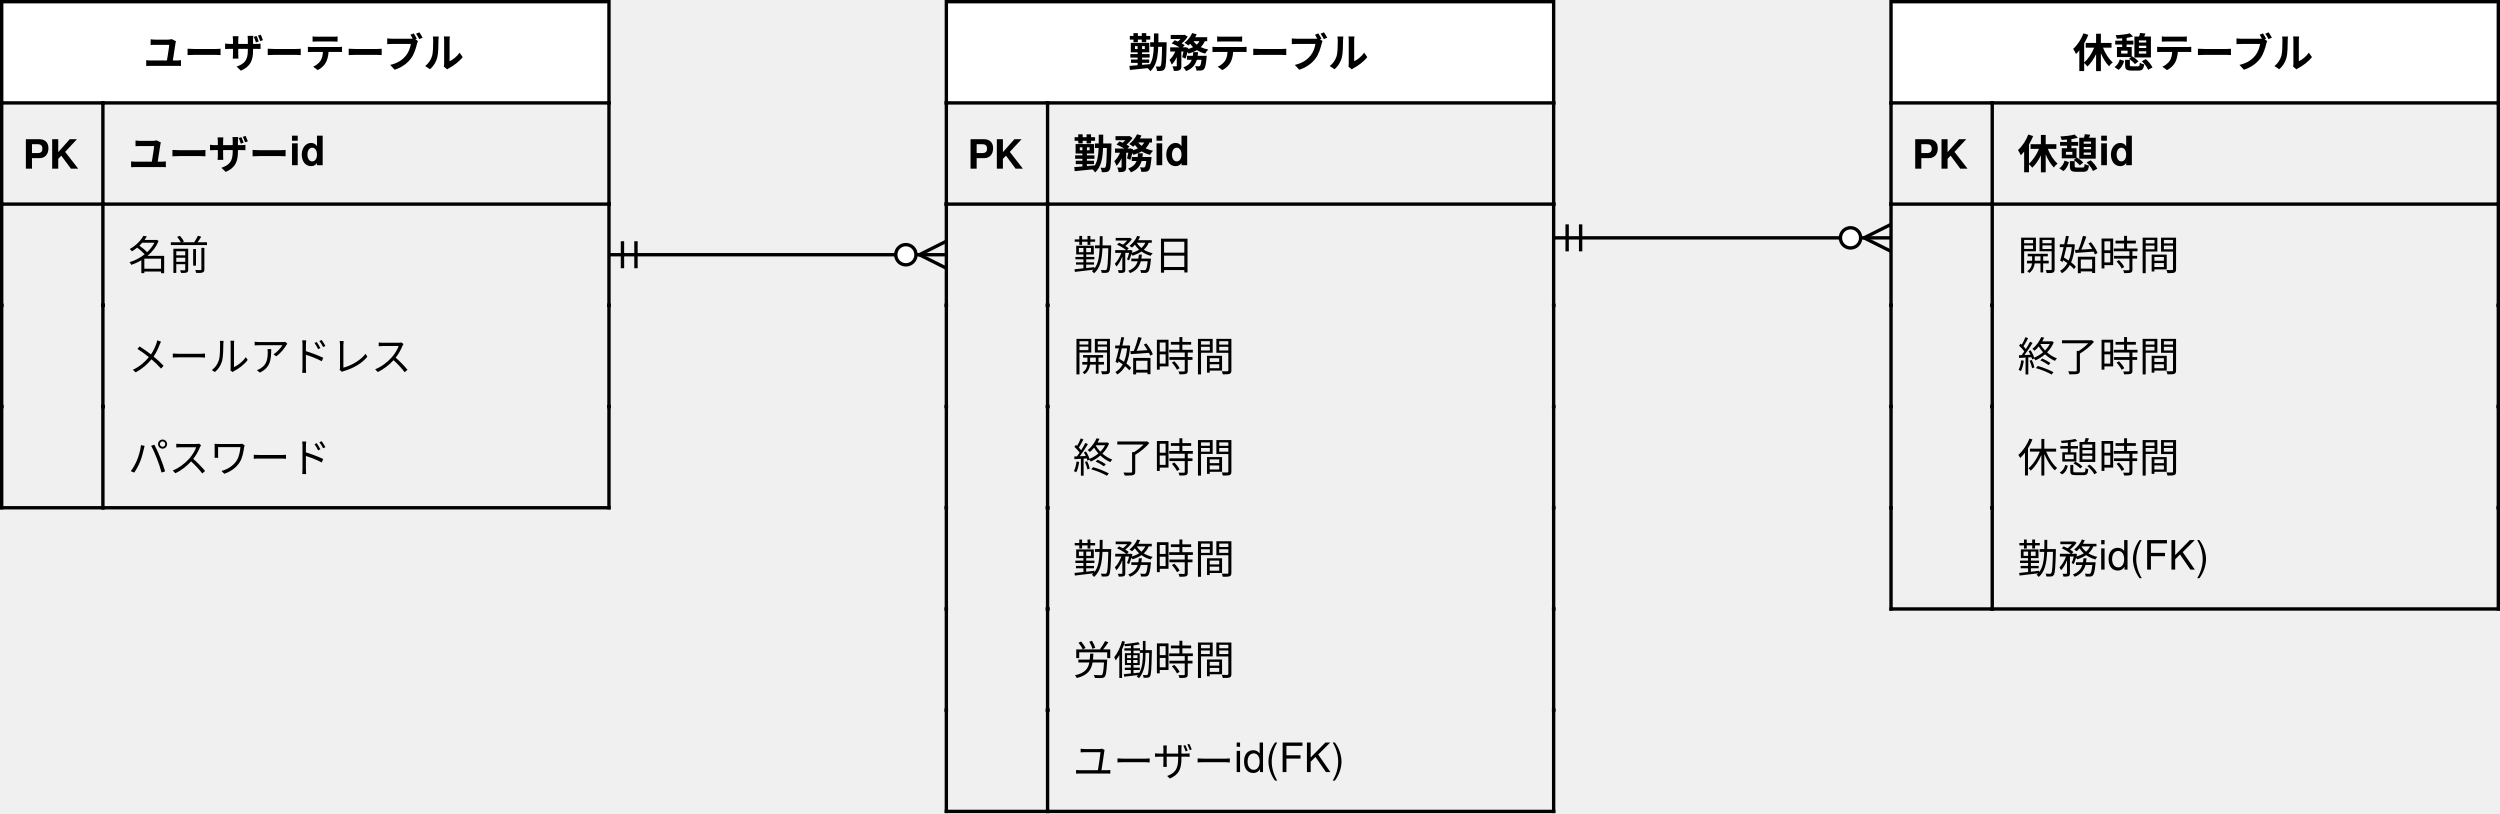
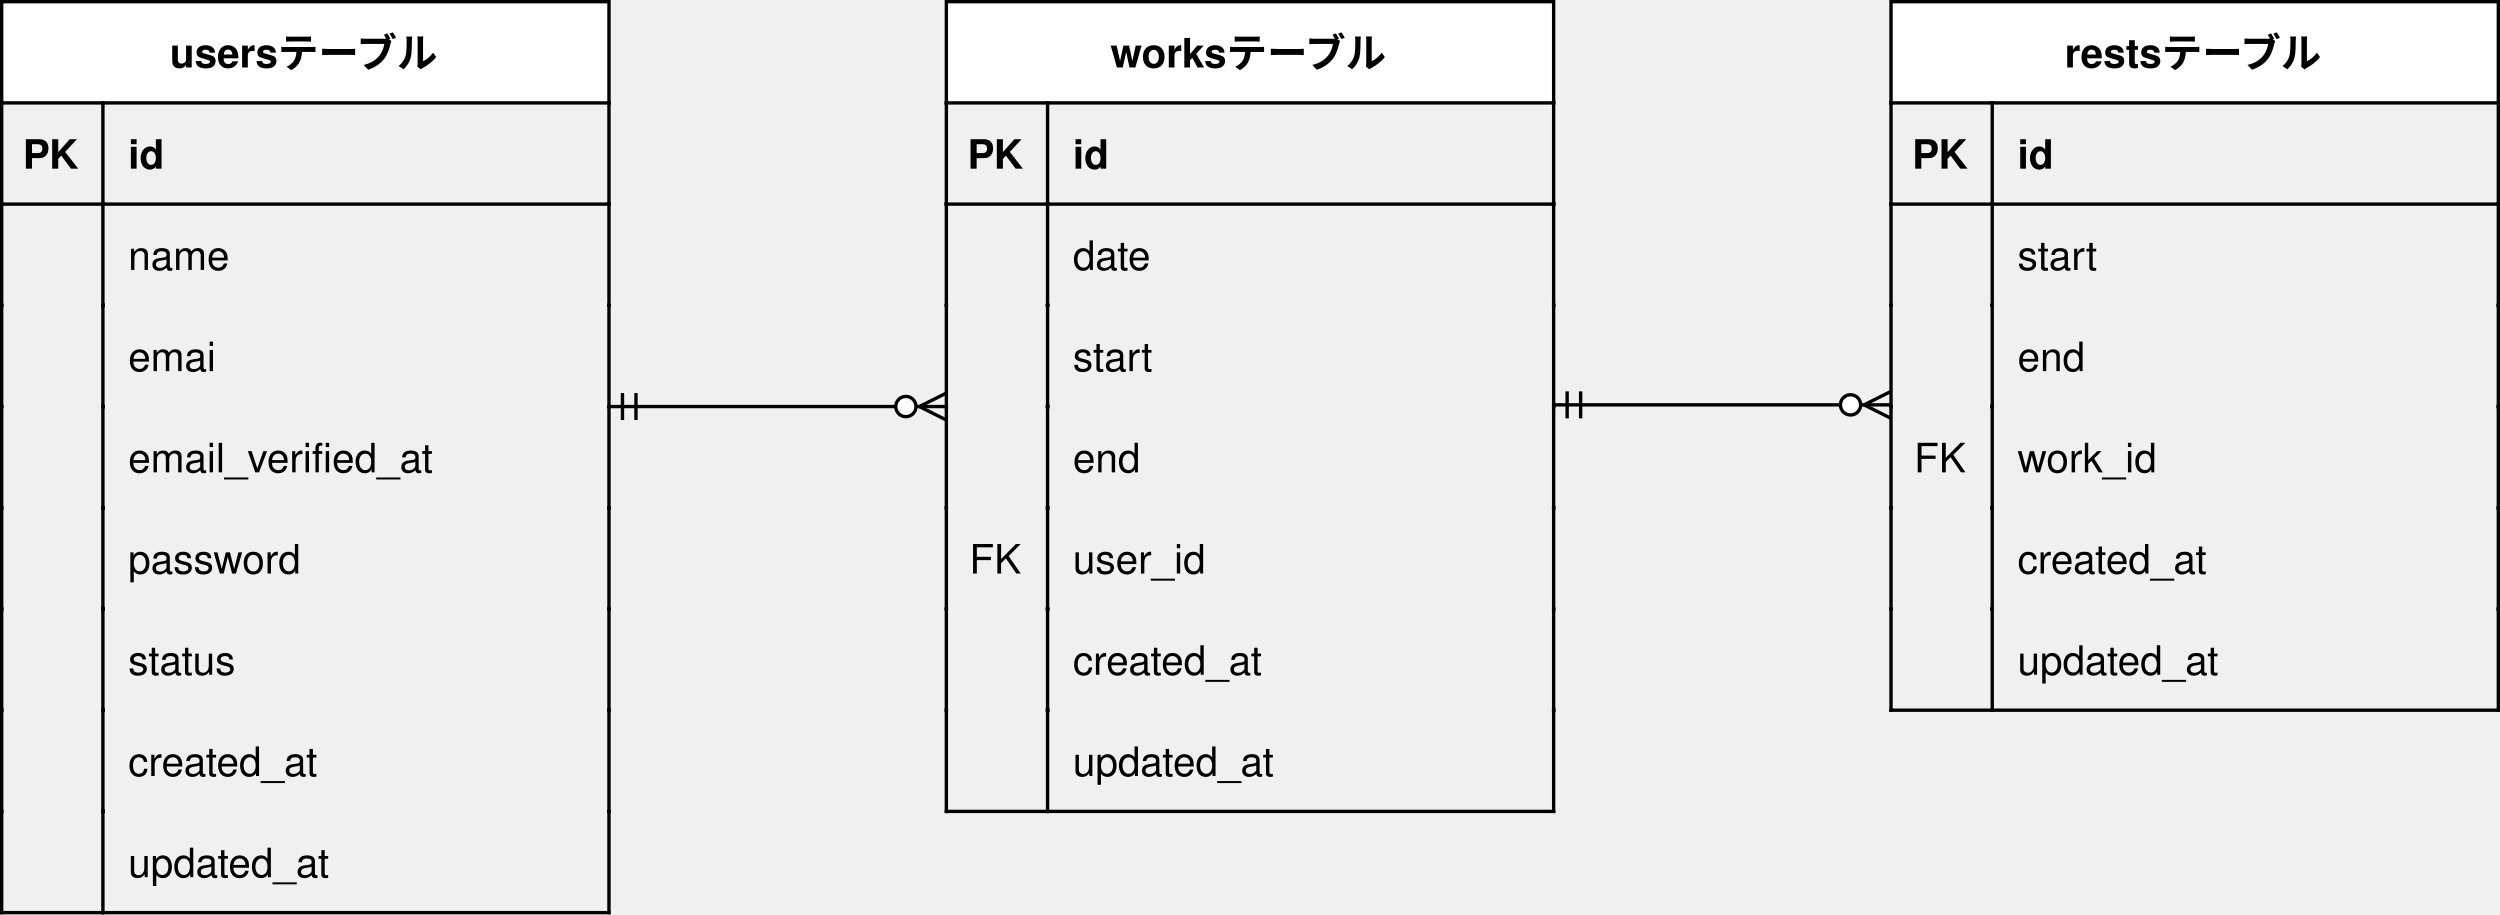
- <svg xmlns="http://www.w3.org/2000/svg" version="1.1" width="741px" height="241px" viewBox="-0.5 -0.5 741 241" content="&lt;mxfile&gt;&lt;diagram id=&quot;d_086beUXorlaXJlo-0V&quot; name=&quot;ページ1&quot;&gt;7Z1db6M4FIZ/DdLuzYiPQOAypO2sNB3tqB1pZy/d4CRoHRw5bpv0168NNiTgdE02pYmhiip8ACec9/gBjg+J5U1X268ErJffcQKR5drJ1vJuLNf1nRH7zw27wjB2vMKwIGlSmOzK8Ji+wcLoSOtzmsCNsBUmijGi6frQOMNZBmf0wAYIwa+Hm80xSg4Ma7CADcPjDKCm9a80ocvCGrrjyv4HTBdL+c5OEBVrnsDsnwXBz5l4P8v15vlfsXoFZF/iQDdLkODXPZN3a3lTgjEtllbbKUTctYduuzuytvzcBGZUZwe32OEFoGdx6NatZ4WeNQnEQjzNF1wrrlnYq2GJpGUSi+OjO+lTdqhrvkjBEzfFGwoIFdJ7NjMwMSlIM0iYwcnbCIH1Js03LyzLFCX3YIefqexItuJ5uoXJQ6E835YFwT3rjDd553PW+aP4MHw1QOkiY8sz5ij+jjGBG/ZZ7sGGlh0wFWEi9m86Vvj6BRIKt3sm4eivEK8gJTu2iVg7EprvDpuvVYA5obAt94PLF0YggnpR9lwJyxaEtmqdvabO7+rzwIMyXmKSvnFVkPDCvmZ5+zVdIZCxwQCSminG+eDPfZ8iNMUIc2EznMGGtnyjhOD1T0AWkArDGqcZzQ/Zj9mLOWFqf/Etn33WKWs7VZu9+OaETnG2oYTFEO8DMilfIZczpngtOkVwLvsnwsV8+QlTileawrvawgulPU2lvTMIPWoI/ePbUanZUdEUoAeGUJAtUCFMTlRQCaNQT+nP0od159aHHmaem6Ocess0SWCm4XNP2+d7TvZa+lh0VrmjdW8AMZhkgLLoZ8ezaQhXfk4tLf2T4Mz2/ly9JVqLbePNGszSbHFf7BnUAsL/8IDYHh+E/lkDRKu780ZIMGBdC+v2R2A96BDrY32huxnkMEllf6cyPdB2uEFMDxVM963ItsIbvhBGfOHC+f2xYpvM62jg9efxOuqQ1zKRYRSwI22PGwRsx2kqKa7CnXr6YxKLy/GJ3IbxXKwqr9QjE/GuHxom491RpNMGvnfFd8ftEvAtMmpXA3hH3+cmEb6ZM5PpbKeCtsD4XSMJbiTPW0SC0UBXpeDYXVpsTUZiIZKhMcyGtIsXSeuW0yHlhv+L3kPi7HzzIeUgucgJEaeZOjNiRsTpZfrMUefPDoHcjxmQFgFg9Cl6yKmd756rPcq7nASRVwxm3XP1MqvmqrJqzQvrwIrG1sS/dJx/sO4m47tM8wz4/gx8dzkn0qYI7Wrw3SJNaRK+VSmziCc8GLgZvifjfCHgEA/lqsgzkeMtAsBkjkfBgO3usN3pVEc0vn5MR73MlkSqbMnYiv0cyiMrnuRZ6z5gukUAGI3p47NVA6bPj2m/Q0w7tn1U2+vhdC+zIY6tnQ4xH9RDXqQIiePqDqRWxFAjXlTwPk7qsFNSj66T1P/l4yJmDUf1kZKQiRUXqPbyUn5TUX1qCJjM6nDIfXR4UV3W1neB6tCA3EfYy9xHqMp96Dw9+9vdt99NofWJYWAyrEeKRyl5KmyaV/sGPCE2GUo6907v+vESyAxE22+4CM9A6pFivA9n5RNLOstBcpElnaNmyZcRJZ1lCPfqRC1PAe8CuR8lnS0CwORTtK/Ihg4oP/EGqz3Kuyzp9F19qa/mhsvXv3IyieOK8q6e1gS1CACjOa6oEhs43hnHu6zt9BVZ8evn+Ejb5SZxXPFsZE+LhloEgNEcb/HtYwPHz87xTos9/RZptOsBub7PTQK54slIRaa7FyDXDwCTQR4N3O6S211Wf376uD1H8aer7WKDMB2pnqVqfqWBqdPSLUQ3Gs0aN9D5FEOBYcfloKYrJIYbzJIJ/90L1rx9eIME/8TfQbaT8K7WrUCW/JlrzxQgu19y9PLG37zxxZfNm+3+yhvJdc1pYyqpblXPOsPk4Gc33h3WZTn7wUyxNBKIAE1f4MFbviP0D35aqULIrX35kCPLkGQXG/xMZlDsVQnb6Kj+LUZuLUgKLzT6OanwUCNVft4I0VT6YlT17bqq9mmq1gsZGh2dLCtrVj/uUmxe/YCOd/sv&lt;/diagram&gt;&lt;/mxfile&gt;" style="background-color: rgb(255, 255, 255);">
+ <svg xmlns="http://www.w3.org/2000/svg" version="1.1" width="741px" height="271px" viewBox="-0.5 -0.5 741 271" content="&lt;mxfile&gt;&lt;diagram id=&quot;I6v9qd1ZZ4Esc3C-D2cO&quot; name=&quot;ページ1&quot;&gt;7Z1db+I4FIZ/TW4rkpAAl4V2dqVttaN2pN29qlxiIJoQR44ZaH/92sTmyzGlKLjMiUdoGp8khpzXeYKdN8YLR/PVHxQVs0eS4MwLOsnKC++8IPDDQZf/EZG3KtLrhlVgStOkCnW2gef0Hcs9VXSRJriUsSrECMlYWuwHxyTP8ZjtxRClZLm/2YRkyV6gQFOsBZ7HKNOj/6QJm1XRftDbxv/E6XSm3tmPB9WaVzT+OaVkkcv384Jwsv5XrZ4jVZc80HKGErLcCYX3XjiihLBqab4a4Uzkdj9t3wxrN5+b4pydskNQ7fALZQt56IsS09K7D70+f8VyYTiSCwMVuR3KA2BvKmn8WAqxyNCrCA1LhiiT2oYdHuBqMZTmmPKAvy5nGSrKdL15FZmlWfKA3siCqYpUaThJVzh5qqQV23KVH3hloigqn/DKn+WHEatRlk5zvjzmmRDvOKS45J/lAZVsUwGXCSdyf5kITBleGZPpbyTiTR+TOWb0jW8id+hKUWWj78victuCfBWb7bSeoCeDSLba6abmrXJ8QYpXL2SoCXlcnyfR6oYzQtN3oUoms7Cr2bq8TOcZynlrR8lBaEjWZ/c692mWjUhGhLA5ybGmrdgooaT4gegUMxkoSJqz9SFHQ/7iSRh1biIv4p91xMv+tsxfYnPKRiQvGeVtSNSBuZRLLOQcMlLISjM8UfVTmWKx/EoYI/PzhQ/qhZdKhycqHTYgdFcT+vtfRqn5IbAUZU+ckSifZpUwa2SirTA16tXmc5PDw+QennqEJ3OSrbE2S5ME5+flPKzP+U6Sw0/mWFa2Tcena0MZh0mOGG/9/HhKTbjN5zxJy0jTkq/5Wi0VNqtth2WBxmk+faj2jA/Eji4u9sp8gkWNin9Sdc2qHztkn4TsziWQHVtEdu90oe2c5DhJVX0N8joGz+u+JmSO5tgbBd5tp+b/Kyf5ZWWHTO6BI/fXkXtgkdxqPAI6ugfg0e37mpJ4jtKWMNqgL2RG+/rQloO0NUj7gU1K1wx+XcM3sMuw2jdkHhKs9UEuAevshacmnaQ4eUGsJeQ2qQ0a3X1HanukjmySegATyX3wSA70nlCBynJJaNIWEhtEhkxidbfJkdgGiU+9YdwEidW9J2AkrhosbBLr9434+cYWZUs4bJIYNId9x2FrHN6M+lrhMMwBZZNTChKH9VGnMcW89haNTnxgiAPJYt/8zcmxuHEWdy2y2I9BsrhqsKBZ7OsWm0WRtIvFJpkhs7jGWrUk9Kfzr5vayPEmogb5Pmtg7zbxRVg3V7nrbJMO9t7RC61NC3uNfwqqhz2Af2dA1e5c7Ga5IV+DQ91Z5cDdZAfpOLhtGtnD4HSpf+ceUwh/9CrUR69Ef+nauX1hgUFzWjdVOU7b47RN23qoP1gIk9Pw7/aGtXd7aVsGtUwKgwb1J54XdKBuHNRWrethzagXXOt6aMg8JF7rY1s4v/rhkAvrC5nWXfOp6uDcPJxtutW7+sjWt68ep74MmKtGDBrMXX3sSkx19XL9Y9UX1hg0nM2ODgfn5uFs08De7cEkMfxZVLp6n6d1xkmTzKBhbH74z8G4cRhbdbGrxgQNxvDnRYn0Pk7rnJMmmSHDONK7Q5SDyzknDW3k+A3juHOmc9JvAr5u7t/TLrRnSl+dKlfhnIzaM/tv1ILpf938vx/KDfoa7OaRvGgP6QNw23ROqveC7siJ4PeYYr3H1CZHjklhyKCO9c6SA7U9UNu0TsatmksyNiQeEq5r5pJsjSHHpC9oWLv5GSyy2apbMtbN0EANOTH8ORvi+mf322PIMWkMGs5ual+bcLbpllQ/gQmNxPCf4Fe/P9lmQ45JZsgw7rlZJW3C2KY7sgdzeLkH/8H8nj4A1TpDjklm0DA+4fH89b3XCrx+INDM5pk8wXCe3IofPufF+6d3TMkP8ojyN4Xr7bo5ypO/19rzdNO3f9X5Kgr/icJNpIp3q92Vd4rkdYLiRPtB9QPvTNBhCuye2by4q0GnRoNNkOIMsfTX/pseEfq7uJBsm1BwMNVZ0DkQtyQLOsZyr62wWkWHc6b5hxVVR61VdE4LOeGp/t+5hXxda4gO7Fv+YHATndceDp1gNVWd3SJ4kRLCdjenqJg9kgSLLf4H&lt;/diagram&gt;&lt;/mxfile&gt;" style="background-color: rgb(255, 255, 255);">
  <defs>
    <clipPath id="mx-clip-0-30-30-30-0">
      <rect x="0" y="30" width="30" height="30" />
    </clipPath>
    <clipPath id="mx-clip-36-30-144-30-0">
      <rect x="36" y="30" width="144" height="30" />
    </clipPath>
    <clipPath id="mx-clip-36-60-144-30-0">
      <rect x="36" y="60" width="144" height="30" />
    </clipPath>
    <clipPath id="mx-clip-36-90-144-30-0">
      <rect x="36" y="90" width="144" height="30" />
    </clipPath>
+     <clipPath id="mx-clip-0-120-30-30-0">
+       <rect x="0" y="120" width="30" height="30" />
+     </clipPath>
    <clipPath id="mx-clip-36-120-144-30-0">
      <rect x="36" y="120" width="144" height="30" />
    </clipPath>
+     <clipPath id="mx-clip-36-150-144-30-0">
+       <rect x="36" y="150" width="144" height="30" />
+     </clipPath>
+     <clipPath id="mx-clip-36-180-144-30-0">
+       <rect x="36" y="180" width="144" height="30" />
+     </clipPath>
+     <clipPath id="mx-clip-36-210-144-30-0">
+       <rect x="36" y="210" width="144" height="30" />
+     </clipPath>
+     <clipPath id="mx-clip-36-240-144-30-0">
+       <rect x="36" y="240" width="144" height="30" />
+     </clipPath>
    <clipPath id="mx-clip-280-30-30-30-0">
      <rect x="280" y="30" width="30" height="30" />
    </clipPath>
    <clipPath id="mx-clip-316-30-144-30-0">
      <rect x="316" y="30" width="144" height="30" />
    </clipPath>
    <clipPath id="mx-clip-316-60-144-30-0">
      <rect x="316" y="60" width="144" height="30" />
    </clipPath>
    <clipPath id="mx-clip-316-90-144-30-0">
      <rect x="316" y="90" width="144" height="30" />
    </clipPath>
+     <clipPath id="mx-clip-280-120-30-30-0">
+       <rect x="280" y="120" width="30" height="30" />
+     </clipPath>
    <clipPath id="mx-clip-316-120-144-30-0">
      <rect x="316" y="120" width="144" height="30" />
    </clipPath>
+     <clipPath id="mx-clip-280-150-30-30-0">
+       <rect x="280" y="150" width="30" height="30" />
+     </clipPath>
    <clipPath id="mx-clip-316-150-144-30-0">
      <rect x="316" y="150" width="144" height="30" />
    </clipPath>
    <clipPath id="mx-clip-316-180-144-30-0">
      <rect x="316" y="180" width="144" height="30" />
    </clipPath>
    <clipPath id="mx-clip-316-210-144-30-0">
      <rect x="316" y="210" width="144" height="30" />
    </clipPath>
    <clipPath id="mx-clip-560-30-30-30-0">
      <rect x="560" y="30" width="30" height="30" />
    </clipPath>
    <clipPath id="mx-clip-596-30-144-30-0">
      <rect x="596" y="30" width="144" height="30" />
    </clipPath>
    <clipPath id="mx-clip-596-60-144-30-0">
      <rect x="596" y="60" width="144" height="30" />
    </clipPath>
+     <clipPath id="mx-clip-560-90-30-30-0">
+       <rect x="560" y="90" width="30" height="30" />
+     </clipPath>
    <clipPath id="mx-clip-596-90-144-30-0">
      <rect x="596" y="90" width="144" height="30" />
    </clipPath>
+     <clipPath id="mx-clip-560-120-30-30-0">
+       <rect x="560" y="120" width="30" height="30" />
+     </clipPath>
    <clipPath id="mx-clip-596-120-144-30-0">
      <rect x="596" y="120" width="144" height="30" />
    </clipPath>
    <clipPath id="mx-clip-596-150-144-30-0">
      <rect x="596" y="150" width="144" height="30" />
+     </clipPath>
+     <clipPath id="mx-clip-596-180-144-30-0">
+       <rect x="596" y="180" width="144" height="30" />
    </clipPath>
  </defs>
  <g>
    <path d="M 0 30 L 0 0 L 180 0 L 180 30" fill="rgb(255, 255, 255)" stroke="rgb(0, 0, 0)" stroke-miterlimit="10" pointer-events="all" />
-     <path d="M 0 30 L 0 150 L 180 150 L 180 30" fill="none" stroke="rgb(0, 0, 0)" stroke-miterlimit="10" pointer-events="none" />
+     <path d="M 0 30 L 0 270 L 180 270 L 180 30" fill="none" stroke="rgb(0, 0, 0)" stroke-miterlimit="10" pointer-events="none" />
    <path d="M 0 30 L 180 30" fill="none" stroke="rgb(0, 0, 0)" stroke-miterlimit="10" pointer-events="none" />
-     <path d="M 30 30 L 30 60 L 30 90 L 30 120 L 30 150" fill="none" stroke="rgb(0, 0, 0)" stroke-miterlimit="10" pointer-events="none" />
+     <path d="M 30 30 L 30 60 L 30 90 L 30 120 L 30 150 L 30 180 L 30 210 L 30 240 L 30 270" fill="none" stroke="rgb(0, 0, 0)" stroke-miterlimit="10" pointer-events="none" />
    <g fill="rgb(0, 0, 0)" font-family="Helvetica" font-weight="bold" pointer-events="none" text-anchor="middle" font-size="12px">
-       <text x="89.5" y="19.5">ユーザーテーブル</text>
+       <text x="89.5" y="19.5">usersテーブル</text>
    </g>
    <path d="M 0 30 M 180 30 M 180 60 L 0 60" fill="none" stroke="rgb(0, 0, 0)" stroke-linecap="square" stroke-miterlimit="10" pointer-events="none" />
    <path d="M 0 30 M 30 30 M 30 60 M 0 60" fill="none" stroke="rgb(0, 0, 0)" stroke-linecap="square" stroke-miterlimit="10" pointer-events="none" />
    <g fill="rgb(0, 0, 0)" font-family="Helvetica" font-weight="bold" pointer-events="none" clip-path="url(#mx-clip-0-30-30-30-0)" text-anchor="middle" font-size="12px">
      <text x="14.5" y="49.5">PK</text>
    </g>
    <path d="M 30 30 M 180 30 M 180 60 M 30 60" fill="none" stroke="rgb(0, 0, 0)" stroke-linecap="square" stroke-miterlimit="10" pointer-events="none" />
    <g fill="rgb(0, 0, 0)" font-family="Helvetica" font-weight="bold" text-decoration="underline" pointer-events="none" clip-path="url(#mx-clip-36-30-144-30-0)" font-size="12px">
-       <text x="37.5" y="49.5">ユーザーid</text>
+       <text x="37.5" y="49.5">id</text>
    </g>
    <path d="M 0 60 M 30 60 M 30 90 M 0 90" fill="none" stroke="rgb(0, 0, 0)" stroke-linecap="square" stroke-miterlimit="10" pointer-events="none" />
    <path d="M 30 60 M 180 60 M 180 90 M 30 90" fill="none" stroke="rgb(0, 0, 0)" stroke-linecap="square" stroke-miterlimit="10" pointer-events="none" />
    <g fill="rgb(0, 0, 0)" font-family="Helvetica" pointer-events="none" clip-path="url(#mx-clip-36-60-144-30-0)" font-size="12px">
-       <text x="37.5" y="79.5">名前</text>
+       <text x="37.5" y="79.5">name    </text>
    </g>
    <path d="M 0 90 M 30 90 M 30 120 M 0 120" fill="none" stroke="rgb(0, 0, 0)" stroke-linecap="square" stroke-miterlimit="10" pointer-events="none" />
    <path d="M 30 90 M 180 90 M 180 120 M 30 120" fill="none" stroke="rgb(0, 0, 0)" stroke-linecap="square" stroke-miterlimit="10" pointer-events="none" />
    <g fill="rgb(0, 0, 0)" font-family="Helvetica" pointer-events="none" clip-path="url(#mx-clip-36-90-144-30-0)" font-size="12px">
-       <text x="37.5" y="109.5">メールアドレス</text>
+       <text x="37.5" y="109.5">emai</text>
    </g>
    <path d="M 0 120 M 30 120 M 30 150 M 0 150" fill="none" stroke="rgb(0, 0, 0)" stroke-linecap="square" stroke-miterlimit="10" pointer-events="none" />
+     <g fill="rgb(0, 0, 0)" font-family="Helvetica" pointer-events="none" clip-path="url(#mx-clip-0-120-30-30-0)" text-anchor="middle" font-size="12px" />
    <path d="M 30 120 M 180 120 M 180 150 M 30 150" fill="none" stroke="rgb(0, 0, 0)" stroke-linecap="square" stroke-miterlimit="10" pointer-events="none" />
    <g fill="rgb(0, 0, 0)" font-family="Helvetica" pointer-events="none" clip-path="url(#mx-clip-36-120-144-30-0)" font-size="12px">
-       <text x="37.5" y="139.5">パスワード</text>
+       <text x="37.5" y="139.5">email_verified_at</text>
+     </g>
+     <path d="M 0 150 M 30 150 M 30 180 M 0 180" fill="none" stroke="rgb(0, 0, 0)" stroke-linecap="square" stroke-miterlimit="10" pointer-events="none" />
+     <path d="M 30 150 M 180 150 M 180 180 M 30 180" fill="none" stroke="rgb(0, 0, 0)" stroke-linecap="square" stroke-miterlimit="10" pointer-events="none" />
+     <g fill="rgb(0, 0, 0)" font-family="Helvetica" pointer-events="none" clip-path="url(#mx-clip-36-150-144-30-0)" font-size="12px">
+       <text x="37.5" y="169.5">password</text>
+     </g>
+     <path d="M 0 180 M 30 180 M 30 210 M 0 210" fill="none" stroke="rgb(0, 0, 0)" stroke-linecap="square" stroke-miterlimit="10" pointer-events="none" />
+     <path d="M 30 180 M 180 180 M 180 210 M 30 210" fill="none" stroke="rgb(0, 0, 0)" stroke-linecap="square" stroke-miterlimit="10" pointer-events="none" />
+     <g fill="rgb(0, 0, 0)" font-family="Helvetica" pointer-events="none" clip-path="url(#mx-clip-36-180-144-30-0)" font-size="12px">
+       <text x="37.5" y="199.5">status</text>
+     </g>
+     <path d="M 0 210 M 30 210 M 30 240 M 0 240" fill="none" stroke="rgb(0, 0, 0)" stroke-linecap="square" stroke-miterlimit="10" pointer-events="none" />
+     <path d="M 30 210 M 180 210 M 180 240 M 30 240" fill="none" stroke="rgb(0, 0, 0)" stroke-linecap="square" stroke-miterlimit="10" pointer-events="none" />
+     <g fill="rgb(0, 0, 0)" font-family="Helvetica" pointer-events="none" clip-path="url(#mx-clip-36-210-144-30-0)" font-size="12px">
+       <text x="37.5" y="229.5">created_at</text>
+     </g>
+     <path d="M 0 240 M 30 240 M 30 270 M 0 270" fill="none" stroke="rgb(0, 0, 0)" stroke-linecap="square" stroke-miterlimit="10" pointer-events="none" />
+     <path d="M 30 240 M 180 240 M 180 270 M 30 270" fill="none" stroke="rgb(0, 0, 0)" stroke-linecap="square" stroke-miterlimit="10" pointer-events="none" />
+     <g fill="rgb(0, 0, 0)" font-family="Helvetica" pointer-events="none" clip-path="url(#mx-clip-36-240-144-30-0)" font-size="12px">
+       <text x="37.5" y="259.5">updated_at</text>
    </g>
    <path d="M 280 30 L 280 0 L 460 0 L 460 30" fill="rgb(255, 255, 255)" stroke="rgb(0, 0, 0)" stroke-miterlimit="10" pointer-events="none" />
    <path d="M 280 30 L 280 240 L 460 240 L 460 30" fill="none" stroke="rgb(0, 0, 0)" stroke-miterlimit="10" pointer-events="none" />
    <path d="M 280 30 L 460 30" fill="none" stroke="rgb(0, 0, 0)" stroke-miterlimit="10" pointer-events="none" />
    <path d="M 310 30 L 310 60 L 310 90 L 310 120 L 310 150 L 310 180 L 310 210 L 310 240" fill="none" stroke="rgb(0, 0, 0)" stroke-miterlimit="10" pointer-events="none" />
    <g fill="rgb(0, 0, 0)" font-family="Helvetica" font-weight="bold" pointer-events="none" text-anchor="middle" font-size="12px">
-       <text x="369.5" y="19.5">勤務テーブル</text>
+       <text x="369.5" y="19.5">worksテーブル</text>
    </g>
    <path d="M 280 30 M 460 30 M 460 60 L 280 60" fill="none" stroke="rgb(0, 0, 0)" stroke-linecap="square" stroke-miterlimit="10" pointer-events="none" />
    <path d="M 280 30 M 310 30 M 310 60 M 280 60" fill="none" stroke="rgb(0, 0, 0)" stroke-linecap="square" stroke-miterlimit="10" pointer-events="none" />
    <g fill="rgb(0, 0, 0)" font-family="Helvetica" font-weight="bold" pointer-events="none" clip-path="url(#mx-clip-280-30-30-30-0)" text-anchor="middle" font-size="12px">
      <text x="294.5" y="49.5">PK</text>
    </g>
    <path d="M 310 30 M 460 30 M 460 60 M 310 60" fill="none" stroke="rgb(0, 0, 0)" stroke-linecap="square" stroke-miterlimit="10" pointer-events="none" />
    <g fill="rgb(0, 0, 0)" font-family="Helvetica" font-weight="bold" text-decoration="underline" pointer-events="none" clip-path="url(#mx-clip-316-30-144-30-0)" font-size="12px">
-       <text x="317.5" y="49.5">勤務id</text>
+       <text x="317.5" y="49.5">id</text>
    </g>
    <path d="M 280 60 M 310 60 M 310 90 M 280 90" fill="none" stroke="rgb(0, 0, 0)" stroke-linecap="square" stroke-miterlimit="10" pointer-events="none" />
    <path d="M 310 60 M 460 60 M 460 90 M 310 90" fill="none" stroke="rgb(0, 0, 0)" stroke-linecap="square" stroke-miterlimit="10" pointer-events="none" />
    <g fill="rgb(0, 0, 0)" font-family="Helvetica" pointer-events="none" clip-path="url(#mx-clip-316-60-144-30-0)" font-size="12px">
-       <text x="317.5" y="79.5">勤務日</text>
+       <text x="317.5" y="79.5">date</text>
    </g>
    <path d="M 280 90 M 310 90 M 310 120 M 280 120" fill="none" stroke="rgb(0, 0, 0)" stroke-linecap="square" stroke-miterlimit="10" pointer-events="none" />
    <path d="M 310 90 M 460 90 M 460 120 M 310 120" fill="none" stroke="rgb(0, 0, 0)" stroke-linecap="square" stroke-miterlimit="10" pointer-events="none" />
    <g fill="rgb(0, 0, 0)" font-family="Helvetica" pointer-events="none" clip-path="url(#mx-clip-316-90-144-30-0)" font-size="12px">
-       <text x="317.5" y="109.5">開始時間</text>
+       <text x="317.5" y="109.5">start</text>
    </g>
    <path d="M 280 120 M 310 120 M 310 150 M 280 150" fill="none" stroke="rgb(0, 0, 0)" stroke-linecap="square" stroke-miterlimit="10" pointer-events="none" />
+     <g fill="rgb(0, 0, 0)" font-family="Helvetica" pointer-events="none" clip-path="url(#mx-clip-280-120-30-30-0)" text-anchor="middle" font-size="12px" />
    <path d="M 310 120 M 460 120 M 460 150 M 310 150" fill="none" stroke="rgb(0, 0, 0)" stroke-linecap="square" stroke-miterlimit="10" pointer-events="none" />
    <g fill="rgb(0, 0, 0)" font-family="Helvetica" pointer-events="none" clip-path="url(#mx-clip-316-120-144-30-0)" font-size="12px">
-       <text x="317.5" y="139.5">終了時間</text>
+       <text x="317.5" y="139.5">end</text>
    </g>
    <path d="M 280 150 M 310 150 M 310 180 M 280 180" fill="none" stroke="rgb(0, 0, 0)" stroke-linecap="square" stroke-miterlimit="10" pointer-events="none" />
+     <g fill="rgb(0, 0, 0)" font-family="Helvetica" pointer-events="none" clip-path="url(#mx-clip-280-150-30-30-0)" text-anchor="middle" font-size="12px">
+       <text x="294.5" y="169.5">FK</text>
+     </g>
    <path d="M 310 150 M 460 150 M 460 180 M 310 180" fill="none" stroke="rgb(0, 0, 0)" stroke-linecap="square" stroke-miterlimit="10" pointer-events="none" />
    <g fill="rgb(0, 0, 0)" font-family="Helvetica" pointer-events="none" clip-path="url(#mx-clip-316-150-144-30-0)" font-size="12px">
-       <text x="317.5" y="169.5">勤務時間</text>
+       <text x="317.5" y="169.5">user_id</text>
    </g>
    <path d="M 280 180 M 310 180 M 310 210 M 280 210" fill="none" stroke="rgb(0, 0, 0)" stroke-linecap="square" stroke-miterlimit="10" pointer-events="none" />
    <path d="M 310 180 M 460 180 M 460 210 M 310 210" fill="none" stroke="rgb(0, 0, 0)" stroke-linecap="square" stroke-miterlimit="10" pointer-events="none" />
    <g fill="rgb(0, 0, 0)" font-family="Helvetica" pointer-events="none" clip-path="url(#mx-clip-316-180-144-30-0)" font-size="12px">
-       <text x="317.5" y="199.5">労働時間</text>
+       <text x="317.5" y="199.5">created_at</text>
    </g>
    <path d="M 280 210 M 310 210 M 310 240 M 280 240" fill="none" stroke="rgb(0, 0, 0)" stroke-linecap="square" stroke-miterlimit="10" pointer-events="none" />
    <path d="M 310 210 M 460 210 M 460 240 M 310 240" fill="none" stroke="rgb(0, 0, 0)" stroke-linecap="square" stroke-miterlimit="10" pointer-events="none" />
    <g fill="rgb(0, 0, 0)" font-family="Helvetica" pointer-events="none" clip-path="url(#mx-clip-316-210-144-30-0)" font-size="12px">
-       <text x="317.5" y="229.5">ユーザーid(FK)</text>
+       <text x="317.5" y="229.5">updated_at</text>
    </g>
    <path d="M 560 30 L 560 0 L 740 0 L 740 30" fill="rgb(255, 255, 255)" stroke="rgb(0, 0, 0)" stroke-miterlimit="10" pointer-events="none" />
-     <path d="M 560 30 L 560 180 L 740 180 L 740 30" fill="none" stroke="rgb(0, 0, 0)" stroke-miterlimit="10" pointer-events="none" />
+     <path d="M 560 30 L 560 210 L 740 210 L 740 30" fill="none" stroke="rgb(0, 0, 0)" stroke-miterlimit="10" pointer-events="none" />
    <path d="M 560 30 L 740 30" fill="none" stroke="rgb(0, 0, 0)" stroke-miterlimit="10" pointer-events="none" />
-     <path d="M 590 30 L 590 60 L 590 90 L 590 120 L 590 150 L 590 180" fill="none" stroke="rgb(0, 0, 0)" stroke-miterlimit="10" pointer-events="none" />
+     <path d="M 590 30 L 590 60 L 590 90 L 590 120 L 590 150 L 590 180 L 590 210" fill="none" stroke="rgb(0, 0, 0)" stroke-miterlimit="10" pointer-events="none" />
    <g fill="rgb(0, 0, 0)" font-family="Helvetica" font-weight="bold" pointer-events="none" text-anchor="middle" font-size="12px">
-       <text x="649.5" y="19.5">休憩テーブル</text>
+       <text x="649.5" y="19.5">restsテーブル</text>
    </g>
    <path d="M 560 30 M 740 30 M 740 60 L 560 60" fill="none" stroke="rgb(0, 0, 0)" stroke-linecap="square" stroke-miterlimit="10" pointer-events="none" />
    <path d="M 560 30 M 590 30 M 590 60 M 560 60" fill="none" stroke="rgb(0, 0, 0)" stroke-linecap="square" stroke-miterlimit="10" pointer-events="none" />
    <g fill="rgb(0, 0, 0)" font-family="Helvetica" font-weight="bold" pointer-events="none" clip-path="url(#mx-clip-560-30-30-30-0)" text-anchor="middle" font-size="12px">
      <text x="574.5" y="49.5">PK</text>
    </g>
    <path d="M 590 30 M 740 30 M 740 60 M 590 60" fill="none" stroke="rgb(0, 0, 0)" stroke-linecap="square" stroke-miterlimit="10" pointer-events="none" />
    <g fill="rgb(0, 0, 0)" font-family="Helvetica" font-weight="bold" text-decoration="underline" pointer-events="none" clip-path="url(#mx-clip-596-30-144-30-0)" font-size="12px">
-       <text x="597.5" y="49.5">休憩id</text>
+       <text x="597.5" y="49.5">id</text>
    </g>
    <path d="M 560 60 M 590 60 M 590 90 M 560 90" fill="none" stroke="rgb(0, 0, 0)" stroke-linecap="square" stroke-miterlimit="10" pointer-events="none" />
    <path d="M 590 60 M 740 60 M 740 90 M 590 90" fill="none" stroke="rgb(0, 0, 0)" stroke-linecap="square" stroke-miterlimit="10" pointer-events="none" />
    <g fill="rgb(0, 0, 0)" font-family="Helvetica" pointer-events="none" clip-path="url(#mx-clip-596-60-144-30-0)" font-size="12px">
-       <text x="597.5" y="79.5">開始時間</text>
+       <text x="597.5" y="79.5">start</text>
    </g>
    <path d="M 560 90 M 590 90 M 590 120 M 560 120" fill="none" stroke="rgb(0, 0, 0)" stroke-linecap="square" stroke-miterlimit="10" pointer-events="none" />
+     <g fill="rgb(0, 0, 0)" font-family="Helvetica" pointer-events="none" clip-path="url(#mx-clip-560-90-30-30-0)" text-anchor="middle" font-size="12px" />
    <path d="M 590 90 M 740 90 M 740 120 M 590 120" fill="none" stroke="rgb(0, 0, 0)" stroke-linecap="square" stroke-miterlimit="10" pointer-events="none" />
    <g fill="rgb(0, 0, 0)" font-family="Helvetica" pointer-events="none" clip-path="url(#mx-clip-596-90-144-30-0)" font-size="12px">
-       <text x="597.5" y="109.5">終了時間</text>
+       <text x="597.5" y="109.5">end</text>
    </g>
    <path d="M 560 120 M 590 120 M 590 150 M 560 150" fill="none" stroke="rgb(0, 0, 0)" stroke-linecap="square" stroke-miterlimit="10" pointer-events="none" />
+     <g fill="rgb(0, 0, 0)" font-family="Helvetica" pointer-events="none" clip-path="url(#mx-clip-560-120-30-30-0)" text-anchor="middle" font-size="12px">
+       <text x="574.5" y="139.5">FK</text>
+     </g>
    <path d="M 590 120 M 740 120 M 740 150 M 590 150" fill="none" stroke="rgb(0, 0, 0)" stroke-linecap="square" stroke-miterlimit="10" pointer-events="none" />
    <g fill="rgb(0, 0, 0)" font-family="Helvetica" pointer-events="none" clip-path="url(#mx-clip-596-120-144-30-0)" font-size="12px">
-       <text x="597.5" y="139.5">休憩時間</text>
+       <text x="597.5" y="139.5">work_id</text>
    </g>
    <path d="M 560 150 M 590 150 M 590 180 M 560 180" fill="none" stroke="rgb(0, 0, 0)" stroke-linecap="square" stroke-miterlimit="10" pointer-events="none" />
    <path d="M 590 150 M 740 150 M 740 180 M 590 180" fill="none" stroke="rgb(0, 0, 0)" stroke-linecap="square" stroke-miterlimit="10" pointer-events="none" />
    <g fill="rgb(0, 0, 0)" font-family="Helvetica" pointer-events="none" clip-path="url(#mx-clip-596-150-144-30-0)" font-size="12px">
-       <text x="597.5" y="169.5">勤務id(FK)</text>
-     </g>
-     <path d="M 180 75 L 280 75" fill="none" stroke="rgb(0, 0, 0)" stroke-miterlimit="10" pointer-events="none" />
-     <path d="M 184 71 L 184 79 M 188 71 L 188 79" fill="none" stroke="rgb(0, 0, 0)" stroke-miterlimit="10" pointer-events="none" />
-     <ellipse cx="268" cy="75" rx="3" ry="3" fill="#ffffff" stroke="rgb(0, 0, 0)" pointer-events="none" />
-     <path d="M 280 71 L 272 75 L 280 79" fill="none" stroke="rgb(0, 0, 0)" stroke-miterlimit="10" pointer-events="none" />
-     <path d="M 460 70 L 560 70" fill="none" stroke="rgb(0, 0, 0)" stroke-miterlimit="10" pointer-events="none" />
-     <path d="M 464 66 L 464 74 M 468 66 L 468 74" fill="none" stroke="rgb(0, 0, 0)" stroke-miterlimit="10" pointer-events="none" />
-     <ellipse cx="548" cy="70" rx="3" ry="3" fill="#ffffff" stroke="rgb(0, 0, 0)" pointer-events="none" />
-     <path d="M 560 66 L 552 70 L 560 74" fill="none" stroke="rgb(0, 0, 0)" stroke-miterlimit="10" pointer-events="none" />
+       <text x="597.5" y="169.5">created_at</text>
+     </g>
+     <path d="M 560 180 M 590 180 M 590 210 M 560 210" fill="none" stroke="rgb(0, 0, 0)" stroke-linecap="square" stroke-miterlimit="10" pointer-events="none" />
+     <path d="M 590 180 M 740 180 M 740 210 M 590 210" fill="none" stroke="rgb(0, 0, 0)" stroke-linecap="square" stroke-miterlimit="10" pointer-events="none" />
+     <g fill="rgb(0, 0, 0)" font-family="Helvetica" pointer-events="none" clip-path="url(#mx-clip-596-180-144-30-0)" font-size="12px">
+       <text x="597.5" y="199.5">updated_at</text>
+     </g>
+     <path d="M 180 120 L 280 120" fill="none" stroke="rgb(0, 0, 0)" stroke-miterlimit="10" pointer-events="none" />
+     <path d="M 184 116 L 184 124 M 188 116 L 188 124" fill="none" stroke="rgb(0, 0, 0)" stroke-miterlimit="10" pointer-events="none" />
+     <ellipse cx="268" cy="120" rx="3" ry="3" fill="#ffffff" stroke="rgb(0, 0, 0)" pointer-events="none" />
+     <path d="M 280 116 L 272 120 L 280 124" fill="none" stroke="rgb(0, 0, 0)" stroke-miterlimit="10" pointer-events="none" />
+     <path d="M 460 119.5 L 560 119.5" fill="none" stroke="rgb(0, 0, 0)" stroke-miterlimit="10" pointer-events="none" />
+     <path d="M 464 115.5 L 464 123.5 M 468 115.5 L 468 123.5" fill="none" stroke="rgb(0, 0, 0)" stroke-miterlimit="10" pointer-events="none" />
+     <ellipse cx="548" cy="119.5" rx="3" ry="3" fill="#ffffff" stroke="rgb(0, 0, 0)" pointer-events="none" />
+     <path d="M 560 115.5 L 552 119.5 L 560 123.5" fill="none" stroke="rgb(0, 0, 0)" stroke-miterlimit="10" pointer-events="none" />
  </g>
</svg>
